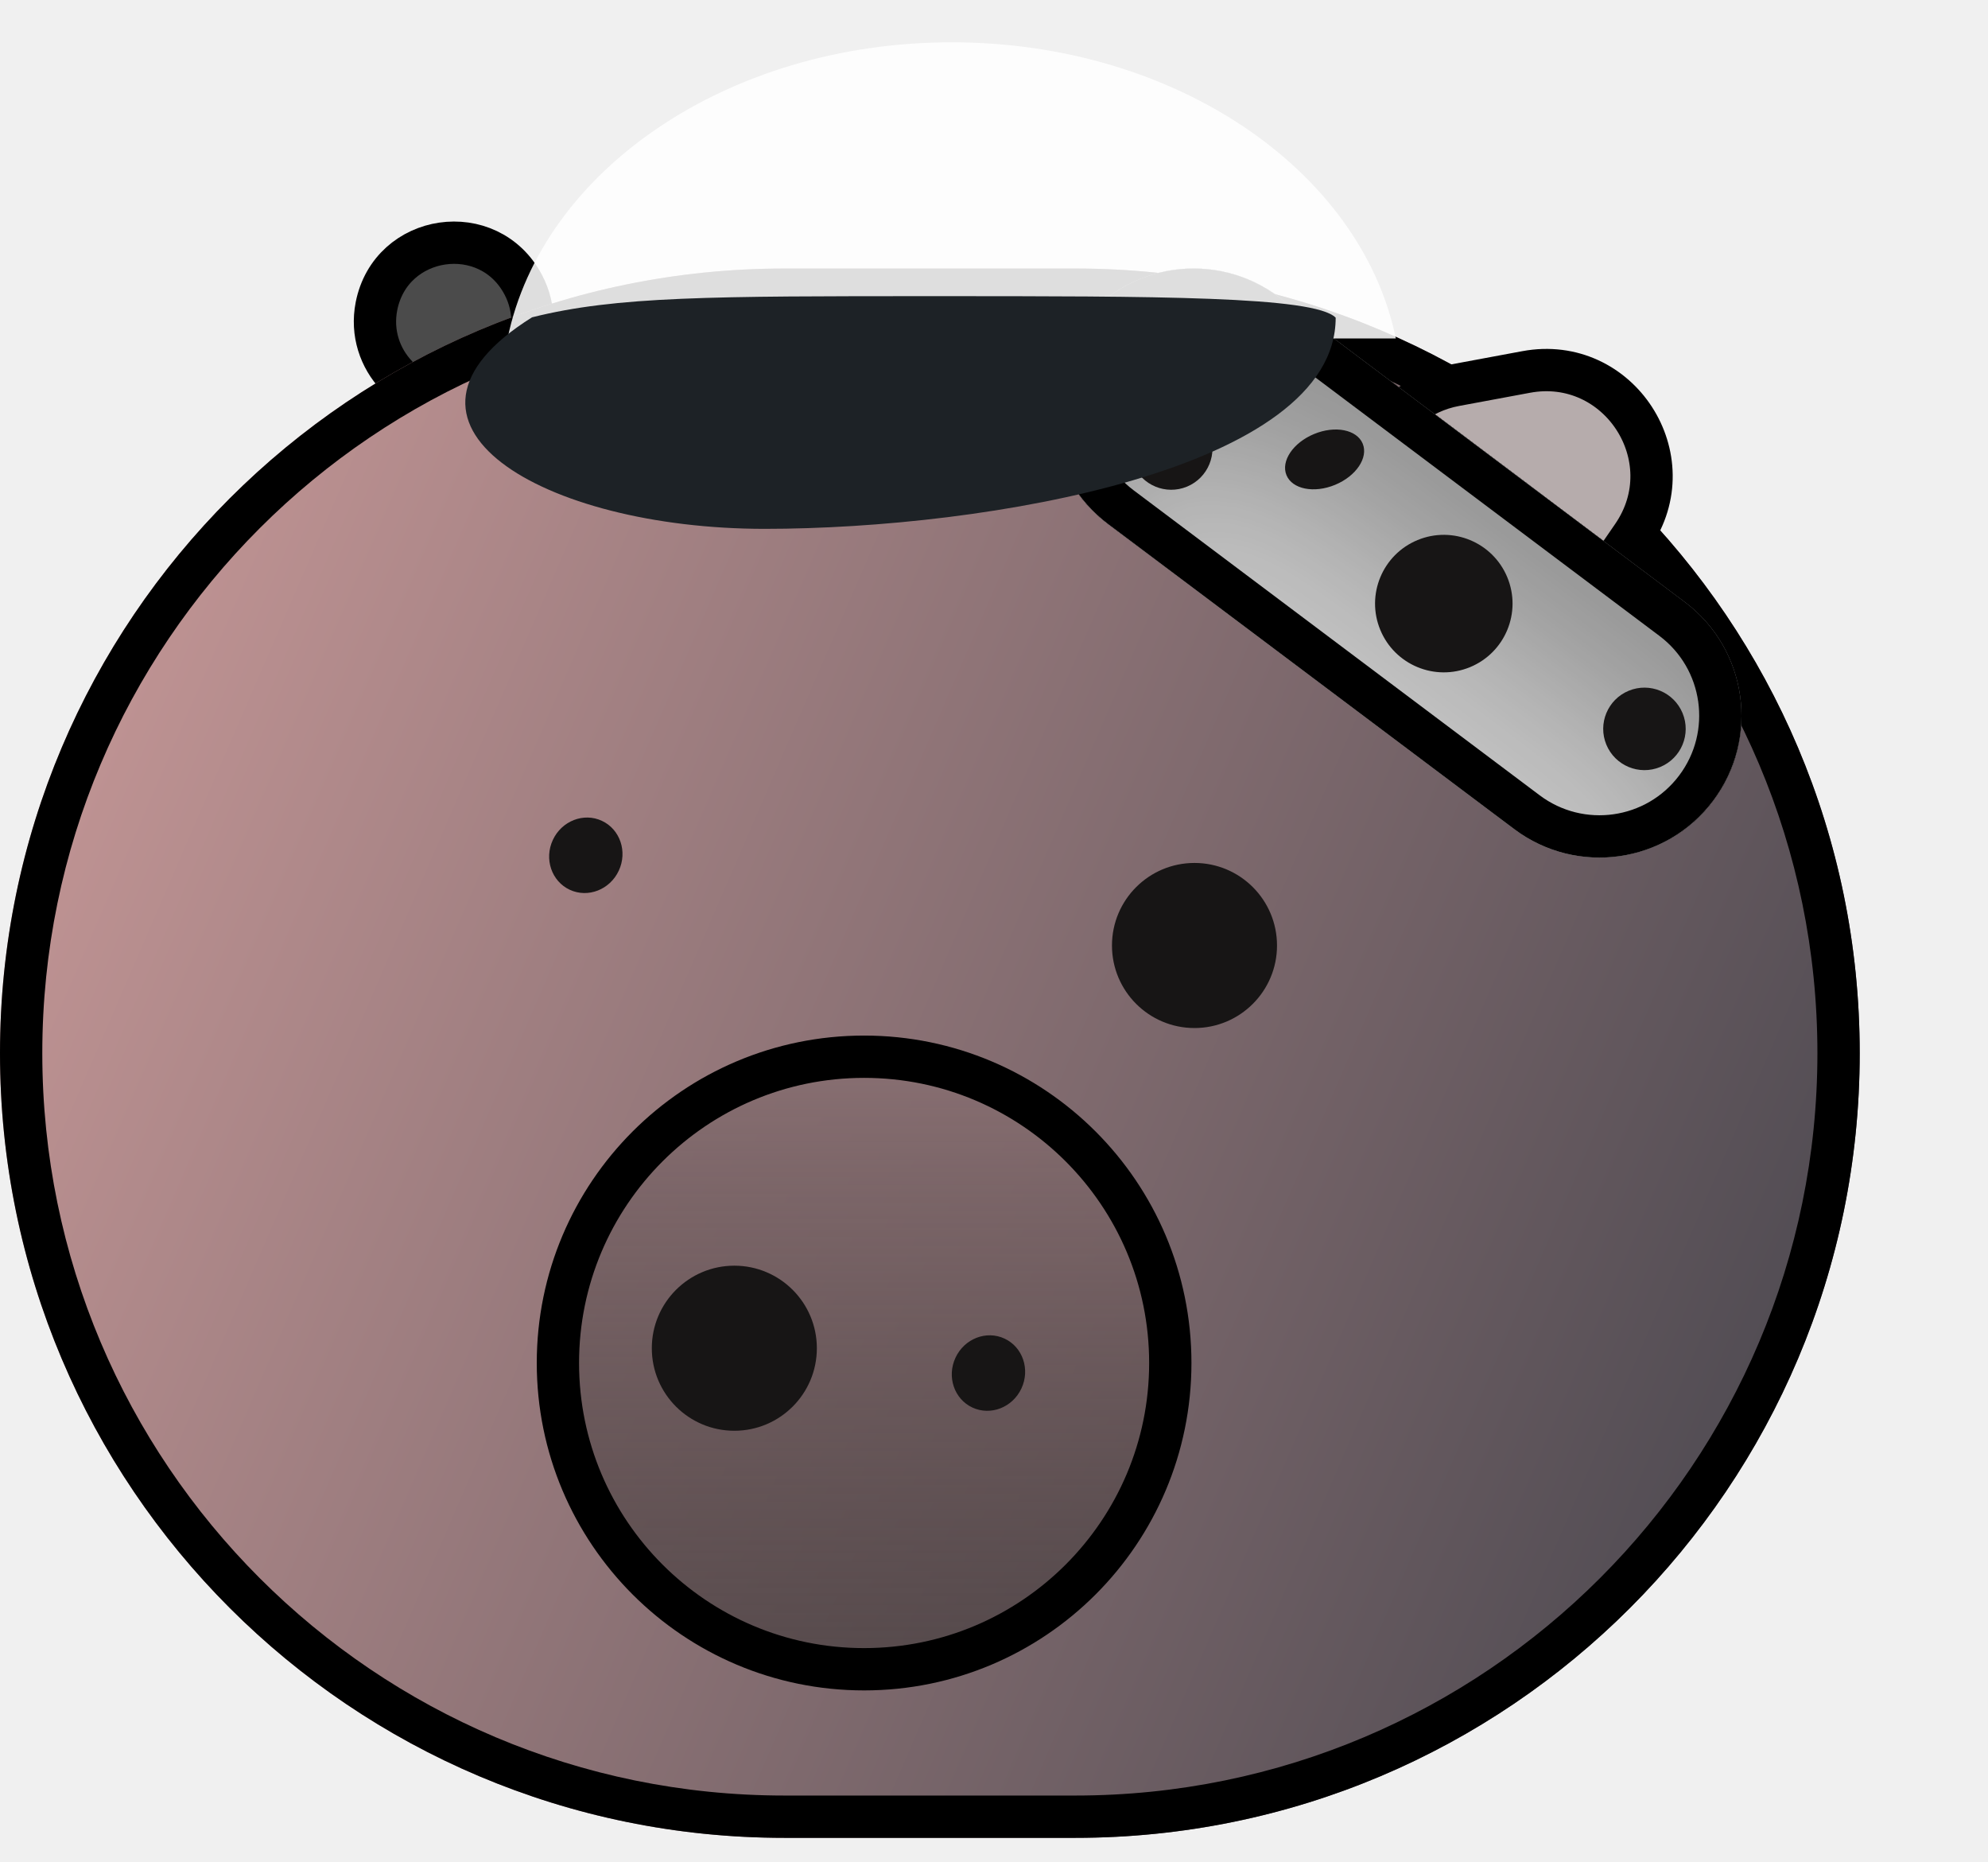
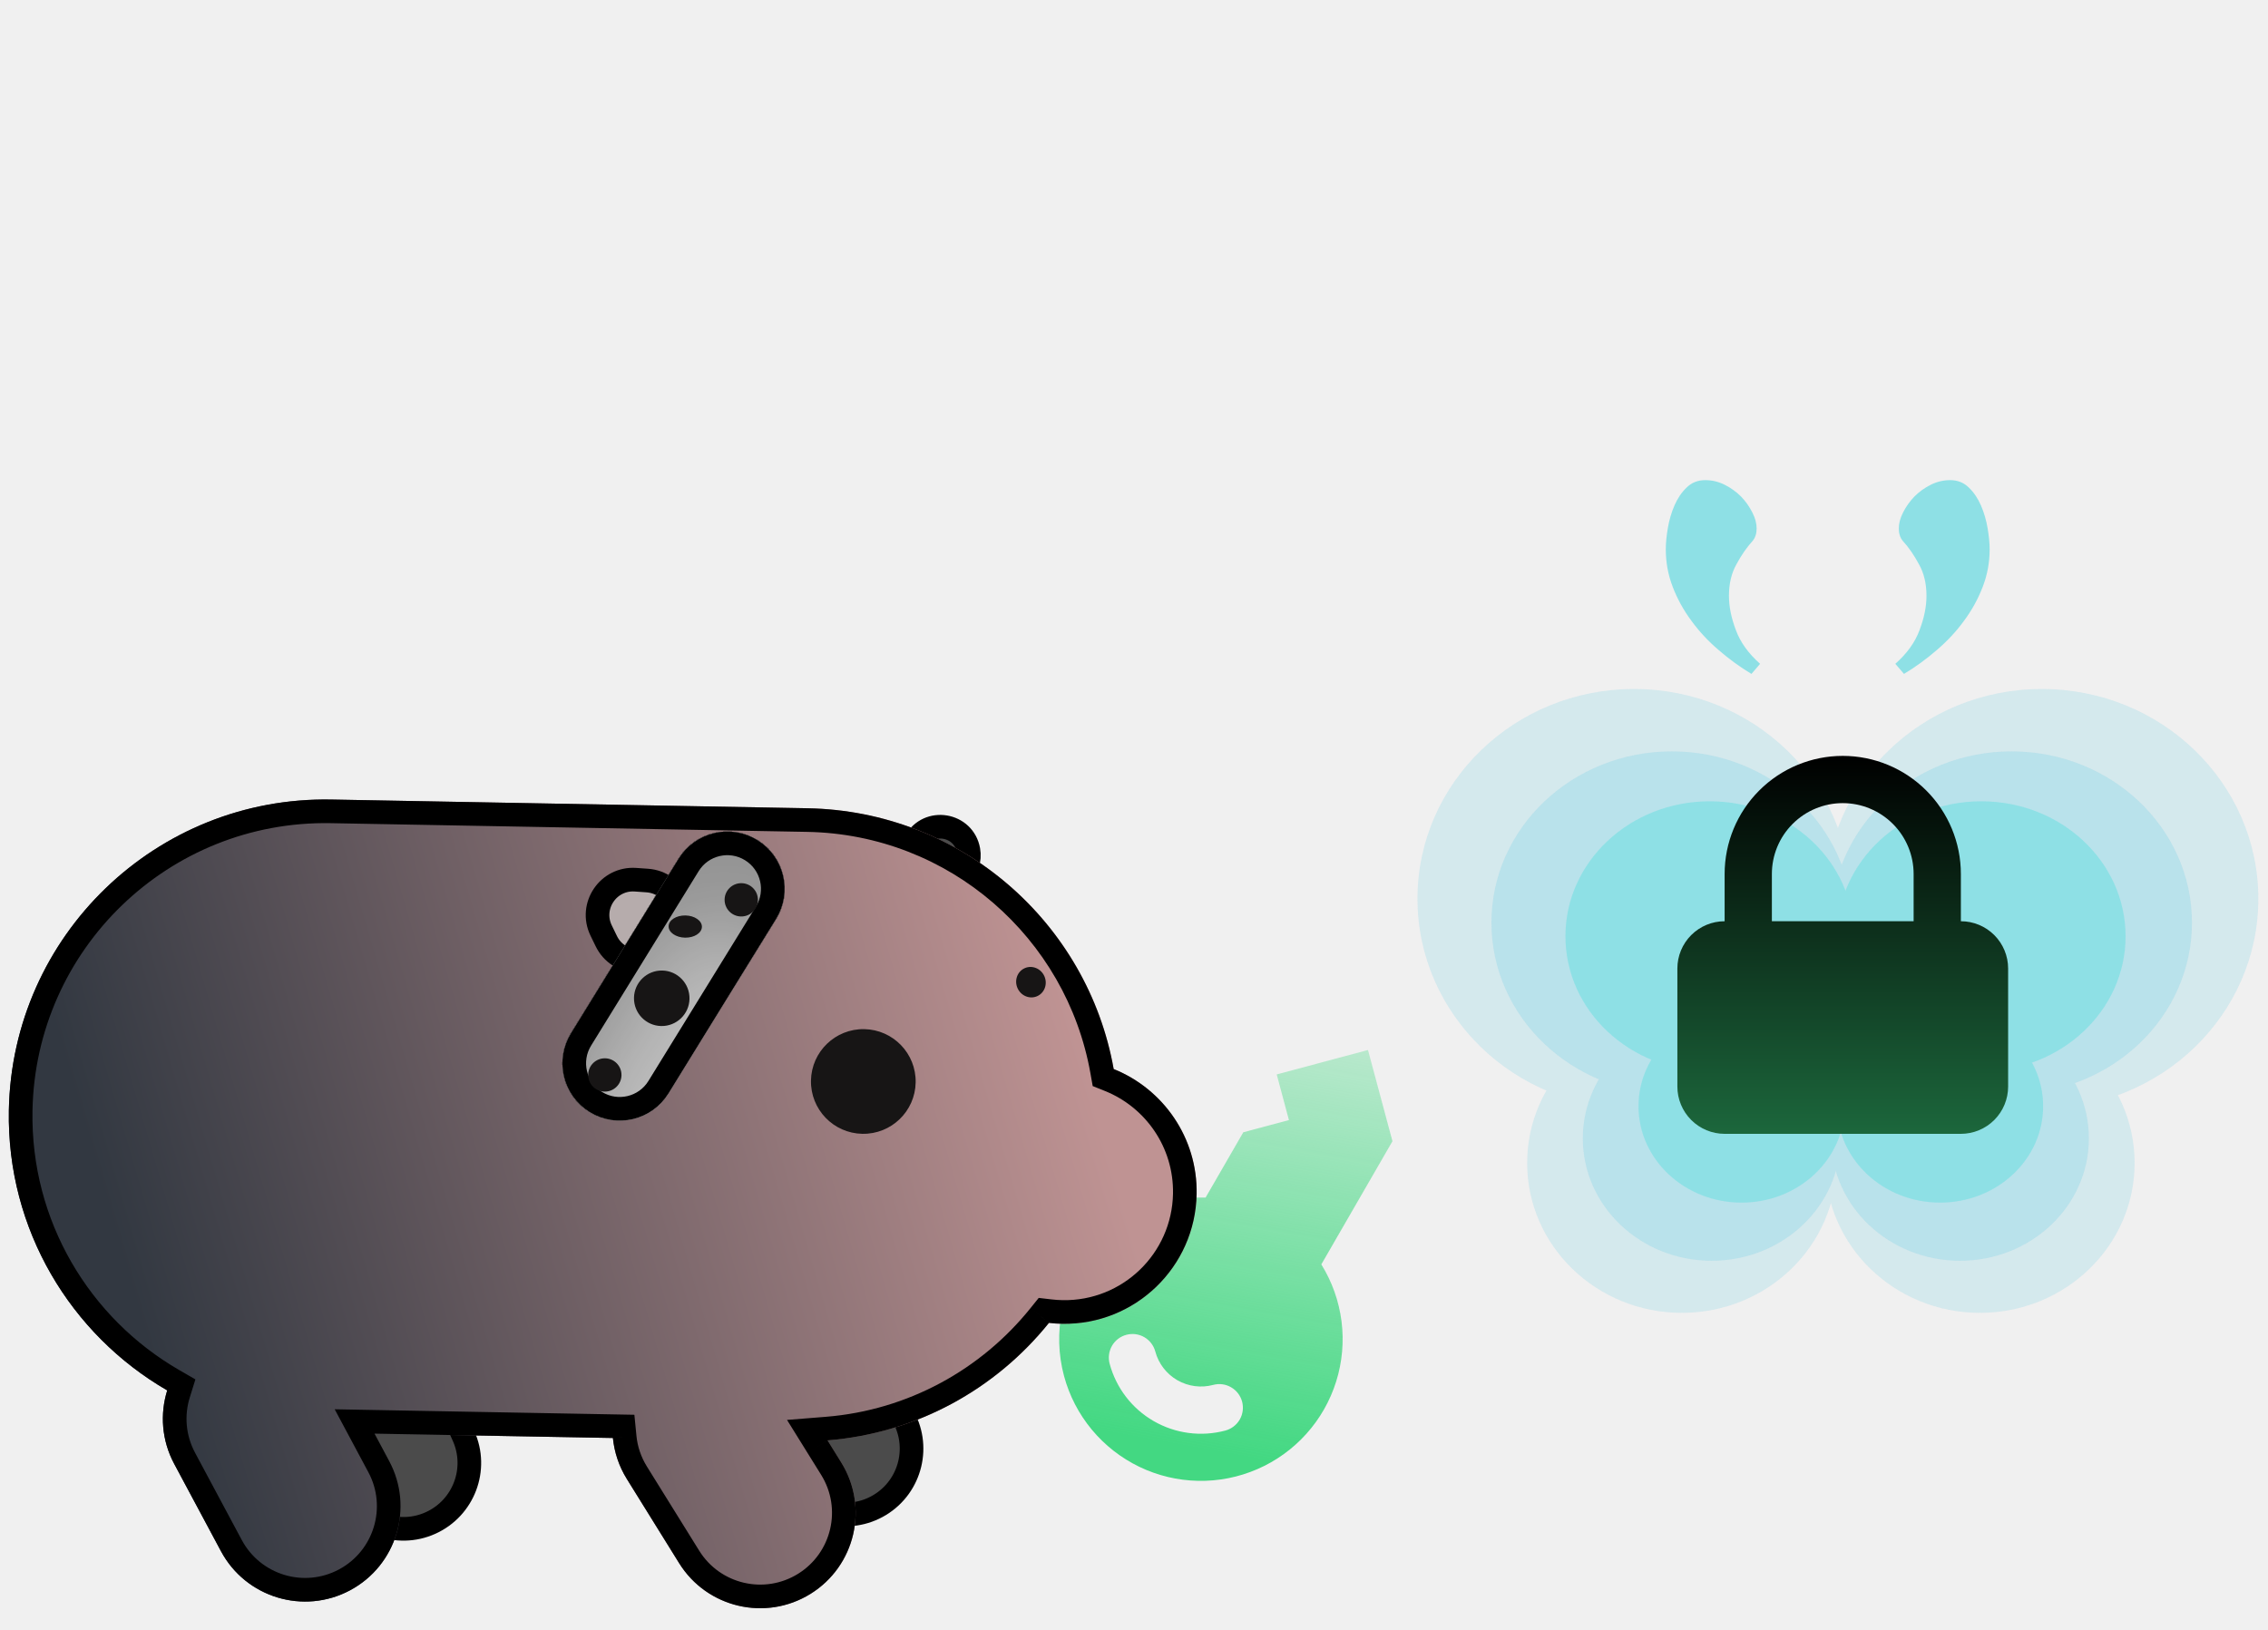
- <svg xmlns="http://www.w3.org/2000/svg" width="47" height="44" viewBox="0 0 47 44" fill="none">
-   <path d="M8.9 7.24C9.237 5.516 11.557 5.177 12.373 6.734C12.969 7.87 12.264 9.253 10.994 9.438C9.725 9.624 8.654 8.499 8.9 7.24Z" fill="#4B4B4B" stroke="black" />
-   <mask id="path-2-inside-1_209_5114" fill="white">
-     <path d="M0 24.893C0 14.651 8.303 6.347 18.546 6.347H25.421C35.664 6.347 43.967 14.651 43.967 24.893C43.967 35.136 35.664 43.44 25.421 43.44H18.546C8.303 43.44 0 35.136 0 24.893Z" />
+ <svg xmlns="http://www.w3.org/2000/svg" width="96" height="69" viewBox="0 0 96 69" fill="none">
+   <g opacity="0.87">
+     <g opacity="0.37">
+       <ellipse cx="69.165" cy="38.048" rx="9.166" ry="8.88" fill="#98D8E7" />
+       <ellipse cx="86.425" cy="38.048" rx="9.166" ry="8.88" fill="#98D8E7" />
+       <ellipse cx="71.189" cy="49.235" rx="6.547" ry="6.343" fill="#98D8E7" />
+       <ellipse cx="83.807" cy="49.235" rx="6.547" ry="6.343" fill="#98D8E7" />
+       <rect x="72.26" y="37.587" width="9.642" height="10.725" fill="#98D8E7" />
+     </g>
+     <g opacity="0.55">
+       <ellipse cx="70.766" cy="39.06" rx="7.636" ry="7.251" fill="#98D8E7" />
+       <ellipse cx="85.145" cy="39.06" rx="7.636" ry="7.251" fill="#98D8E7" />
+       <ellipse cx="72.452" cy="48.194" rx="5.454" ry="5.179" fill="#98D8E7" />
+       <ellipse cx="82.964" cy="48.194" rx="5.454" ry="5.179" fill="#98D8E7" />
+       <rect x="73.345" y="38.683" width="8.032" height="8.757" fill="#98D8E7" />
+     </g>
+     <ellipse cx="72.368" cy="39.635" rx="6.106" ry="5.713" fill="#7FDEE4" />
+     <ellipse cx="83.866" cy="39.635" rx="6.106" ry="5.713" fill="#7FDEE4" />
+     <ellipse cx="73.716" cy="46.831" rx="4.361" ry="4.081" fill="#7FDEE4" />
+     <ellipse cx="82.121" cy="46.831" rx="4.361" ry="4.081" fill="#7FDEE4" />
+     <rect x="74.429" y="39.338" width="6.423" height="6.9" fill="#7FDEE4" />
+     <path d="M80.226 28.102C80.722 27.662 81.064 27.186 81.251 26.673C81.447 26.161 81.544 25.676 81.544 25.221C81.544 24.708 81.438 24.265 81.227 23.89C81.023 23.508 80.796 23.178 80.543 22.901C80.429 22.763 80.372 22.588 80.372 22.377C80.372 22.157 80.433 21.929 80.555 21.693C80.677 21.449 80.836 21.225 81.031 21.021C81.235 20.818 81.467 20.651 81.727 20.521C81.988 20.391 82.26 20.326 82.545 20.326C82.862 20.326 83.127 20.431 83.339 20.643C83.55 20.846 83.721 21.099 83.851 21.4C83.981 21.701 84.075 22.023 84.132 22.364C84.189 22.698 84.218 22.995 84.218 23.255C84.218 23.809 84.12 24.338 83.925 24.842C83.729 25.355 83.465 25.835 83.131 26.283C82.806 26.73 82.423 27.141 81.984 27.516C81.544 27.898 81.08 28.236 80.592 28.529L80.226 28.102Z" fill="#7FDEE4" />
+     <path d="M74.501 28.102C74.005 27.662 73.663 27.186 73.476 26.673C73.281 26.161 73.183 25.676 73.183 25.221C73.183 24.708 73.289 24.265 73.5 23.89C73.704 23.508 73.932 23.178 74.184 22.901C74.298 22.763 74.355 22.588 74.355 22.377C74.355 22.157 74.294 21.929 74.172 21.693C74.05 21.449 73.891 21.225 73.696 21.021C73.492 20.818 73.26 20.651 73 20.521C72.739 20.391 72.467 20.326 72.182 20.326C71.865 20.326 71.6 20.431 71.388 20.643C71.177 20.846 71.006 21.099 70.876 21.4C70.746 21.701 70.652 22.023 70.595 22.364C70.538 22.698 70.51 22.995 70.51 23.255C70.51 23.809 70.607 24.338 70.802 24.842C70.998 25.355 71.262 25.835 71.596 26.283C71.921 26.73 72.304 27.141 72.743 27.516C73.183 27.898 73.647 28.236 74.135 28.529L74.501 28.102Z" fill="#7FDEE4" />
+   </g>
+   <g clip-path="url(#clip0_557_116)">
+     <path fill-rule="evenodd" clip-rule="evenodd" d="M45.038 58.25C44.795 57.345 44.767 56.395 44.958 55.478C45.148 54.56 45.55 53.7 46.133 52.965C46.715 52.231 47.462 51.644 48.312 51.25C49.163 50.857 50.094 50.668 51.03 50.699L51.212 50.384L51.919 49.159L52.626 47.934L54.558 47.417L54.041 45.485L57.904 44.45L58.94 48.313L55.929 53.527C56.384 54.259 56.675 55.081 56.784 55.936C56.892 56.791 56.816 57.659 56.558 58.482C56.301 59.305 55.87 60.062 55.293 60.703C54.717 61.344 54.01 61.853 53.219 62.196C52.428 62.539 51.573 62.708 50.711 62.69C49.849 62.673 49.001 62.47 48.225 62.096C47.449 61.721 46.762 61.184 46.212 60.52C45.662 59.856 45.261 59.082 45.038 58.25V58.25ZM51.868 60.561C52.125 60.492 52.343 60.324 52.476 60.095C52.608 59.865 52.644 59.592 52.576 59.336C52.507 59.08 52.339 58.861 52.11 58.729C51.88 58.596 51.607 58.56 51.351 58.629C50.839 58.766 50.293 58.694 49.833 58.429C49.374 58.164 49.039 57.727 48.901 57.215C48.833 56.958 48.665 56.74 48.435 56.607C48.206 56.475 47.933 56.439 47.677 56.508C47.42 56.576 47.202 56.744 47.069 56.973C46.937 57.203 46.901 57.476 46.969 57.732C47.244 58.757 47.914 59.631 48.833 60.161C49.752 60.691 50.844 60.835 51.868 60.561Z" fill="url(#paint0_linear_557_116)" />
+   </g>
+   <rect x="-0.251" y="0.661" width="5.578" height="6.988" rx="2.789" transform="matrix(-0.911914 0.410381 0.410381 0.911914 17.3971 56.4591)" fill="#4B4B4B" stroke="black" />
+   <rect x="-0.166" y="0.687" width="5.578" height="6.988" rx="2.789" transform="matrix(-0.853301 0.521419 0.521419 0.853301 35.4854 55.7892)" fill="#4B4B4B" stroke="black" />
+   <path d="M39.609 37.396C40.429 37.531 41.137 36.815 40.992 35.996C40.794 34.874 39.294 34.627 38.747 35.626C38.348 36.355 38.788 37.261 39.609 37.396Z" fill="#4B4B4B" stroke="black" />
+   <mask id="path-22-inside-1_557_116" fill="white">
+     <path fill-rule="evenodd" clip-rule="evenodd" d="M44.4 56.003C44.583 56.025 44.769 56.038 44.958 56.041C48.046 56.097 50.595 53.64 50.651 50.552C50.695 48.162 49.233 46.096 47.14 45.257C46.041 39.078 40.7 34.336 34.188 34.217L14.021 33.848C6.62 33.713 0.511 39.603 0.375 47.004C0.283 52.053 2.995 56.501 7.078 58.861C6.767 59.859 6.841 60.976 7.373 61.97L9.352 65.667C10.405 67.634 12.853 68.375 14.82 67.323C16.787 66.27 17.528 63.822 16.475 61.855L15.853 60.692L25.943 60.876C26.002 61.474 26.195 62.068 26.533 62.612L28.746 66.175C29.923 68.07 32.414 68.652 34.309 67.474C36.204 66.297 36.786 63.807 35.608 61.912L35.028 60.977C38.805 60.675 42.151 58.803 44.4 56.003Z" />
  </mask>
-   <path d="M0 24.893C0 14.651 8.303 6.347 18.546 6.347H25.421C35.664 6.347 43.967 14.651 43.967 24.893C43.967 35.136 35.664 43.44 25.421 43.44H18.546C8.303 43.44 0 35.136 0 24.893Z" fill="url(#paint0_linear_209_5114)" />
-   <path d="M18.546 7.347H25.421V5.347H18.546V7.347ZM25.421 42.44H18.546V44.44H25.421V42.44ZM18.546 42.44C8.856 42.44 1 34.584 1 24.893H-1C-1 35.688 7.751 44.44 18.546 44.44V42.44ZM42.967 24.893C42.967 34.584 35.111 42.44 25.421 42.44V44.44C36.216 44.44 44.967 35.688 44.967 24.893H42.967ZM25.421 7.347C35.111 7.347 42.967 15.203 42.967 24.893H44.967C44.967 14.098 36.216 5.347 25.421 5.347V7.347ZM18.546 5.347C7.751 5.347 -1 14.098 -1 24.893H1C1 15.203 8.856 7.347 18.546 7.347V5.347Z" fill="black" mask="url(#path-2-inside-1_209_5114)" />
-   <path d="M36.081 8.792C38.272 8.385 39.861 10.831 38.598 12.667L37.633 14.069C36.624 15.536 34.447 15.507 33.477 14.013L32.769 12.922C31.798 11.429 32.657 9.428 34.408 9.103L36.081 8.792Z" fill="#B6ACAC" stroke="black" />
-   <ellipse cx="13.85" cy="20.216" rx="0.86" ry="0.899" transform="rotate(24.984 13.8499 20.2157)" fill="#171515" />
-   <circle cx="28.24" cy="22.348" r="1.951" fill="#171515" />
-   <g filter="url(#filter0_i_209_5114)">
-     <rect x="27.548" y="5.005" width="18.717" height="6.713" rx="3.356" transform="rotate(36.906 27.548 5.00492)" fill="#C4C4C4" />
+   <path fill-rule="evenodd" clip-rule="evenodd" d="M44.4 56.003C44.583 56.025 44.769 56.038 44.958 56.041C48.046 56.097 50.595 53.64 50.651 50.552C50.695 48.162 49.233 46.096 47.14 45.257C46.041 39.078 40.7 34.336 34.188 34.217L14.021 33.848C6.62 33.713 0.511 39.603 0.375 47.004C0.283 52.053 2.995 56.501 7.078 58.861C6.767 59.859 6.841 60.976 7.373 61.97L9.352 65.667C10.405 67.634 12.853 68.375 14.82 67.323C16.787 66.27 17.528 63.822 16.475 61.855L15.853 60.692L25.943 60.876C26.002 61.474 26.195 62.068 26.533 62.612L28.746 66.175C29.923 68.07 32.414 68.652 34.309 67.474C36.204 66.297 36.786 63.807 35.608 61.912L35.028 60.977C38.805 60.675 42.151 58.803 44.4 56.003Z" fill="url(#paint1_linear_557_116)" />
+   <path d="M44.4 56.003L43.62 55.377L43.967 54.946L44.517 55.01L44.4 56.003ZM47.14 45.257L46.768 46.185L46.252 45.978L46.155 45.432L47.14 45.257ZM7.078 58.861L7.579 57.996L8.271 58.396L8.033 59.159L7.078 58.861ZM7.373 61.97L6.492 62.441L6.492 62.441L7.373 61.97ZM9.352 65.667L10.234 65.195L10.234 65.195L9.352 65.667ZM16.475 61.855L17.357 61.383L17.357 61.383L16.475 61.855ZM15.853 60.692L14.971 61.164L14.167 59.661L15.871 59.692L15.853 60.692ZM25.943 60.876L25.962 59.877L26.852 59.893L26.939 60.779L25.943 60.876ZM26.533 62.612L25.684 63.14L25.684 63.14L26.533 62.612ZM28.746 66.175L29.596 65.647L29.596 65.647L28.746 66.175ZM34.309 67.474L33.781 66.625L33.781 66.625L34.309 67.474ZM35.608 61.912L34.759 62.439L34.759 62.439L35.608 61.912ZM35.028 60.977L34.179 61.505L33.313 60.111L34.948 59.98L35.028 60.977ZM44.517 55.01C44.667 55.028 44.82 55.038 44.976 55.041L44.939 57.041C44.718 57.037 44.499 57.022 44.283 56.996L44.517 55.01ZM44.976 55.041C47.512 55.088 49.605 53.069 49.651 50.533L51.651 50.57C51.585 54.21 48.58 57.107 44.939 57.041L44.976 55.041ZM49.651 50.533C49.687 48.573 48.489 46.875 46.768 46.185L47.512 44.328C49.978 45.317 51.703 47.752 51.651 50.57L49.651 50.533ZM46.155 45.432C45.139 39.715 40.194 35.327 34.17 35.217L34.207 33.217C41.205 33.345 46.944 38.442 48.124 45.082L46.155 45.432ZM34.17 35.217L14.003 34.848L14.039 32.849L34.207 33.217L34.17 35.217ZM14.003 34.848C7.154 34.723 1.5 40.174 1.375 47.023L-0.624 46.986C-0.479 39.033 6.086 32.703 14.039 32.849L14.003 34.848ZM1.375 47.023C1.29 51.694 3.798 55.81 7.579 57.996L6.578 59.727C2.193 57.193 -0.723 52.413 -0.624 46.986L1.375 47.023ZM8.033 59.159C7.799 59.911 7.855 60.75 8.255 61.498L6.492 62.441C5.828 61.202 5.736 59.807 6.124 58.564L8.033 59.159ZM8.255 61.498L10.234 65.195L8.47 66.139L6.492 62.441L8.255 61.498ZM10.234 65.195C11.026 66.675 12.868 67.233 14.348 66.441L15.291 68.204C12.838 69.518 9.784 68.593 8.47 66.139L10.234 65.195ZM14.348 66.441C15.828 65.649 16.385 63.807 15.593 62.327L17.357 61.383C18.67 63.837 17.745 66.891 15.291 68.204L14.348 66.441ZM15.593 62.327L14.971 61.164L16.734 60.22L17.357 61.383L15.593 62.327ZM15.871 59.692L25.962 59.877L25.925 61.876L15.834 61.692L15.871 59.692ZM26.939 60.779C26.982 61.227 27.127 61.673 27.383 62.085L25.684 63.14C25.262 62.462 25.021 61.721 24.948 60.974L26.939 60.779ZM27.383 62.085L29.596 65.647L27.897 66.703L25.684 63.14L27.383 62.085ZM29.596 65.647C30.481 67.073 32.355 67.511 33.781 66.625L34.837 68.324C32.472 69.793 29.365 69.067 27.897 66.703L29.596 65.647ZM33.781 66.625C35.207 65.739 35.645 63.865 34.759 62.439L36.458 61.384C37.927 63.748 37.201 66.855 34.837 68.324L33.781 66.625ZM34.759 62.439L34.179 61.505L35.877 60.45L36.458 61.384L34.759 62.439ZM34.948 59.98C38.441 59.701 41.538 57.97 43.62 55.377L45.179 56.63C42.765 59.636 39.169 61.649 35.108 61.974L34.948 59.98Z" fill="black" mask="url(#path-22-inside-1_557_116)" />
+   <path d="M25.446 39.395L25.664 39.843C26.169 40.881 27.609 40.983 28.256 40.026L28.535 39.613C29.181 38.657 28.549 37.359 27.398 37.277L26.901 37.242C25.749 37.161 24.941 38.356 25.446 39.395Z" fill="#B6ACAC" stroke="black" />
+   <ellipse rx="0.622" ry="0.649" transform="matrix(-0.913986 0.405745 0.405745 0.913986 43.6381 41.5798)" fill="#171515" />
+   <circle r="2.216" transform="matrix(-0.999833 -0.0182575 -0.0182575 0.999833 36.5425 45.7835)" fill="#171515" />
+   <g filter="url(#filter0_i_557_116)">
+     <rect width="13.527" height="4.851" rx="2.426" transform="matrix(-0.524735 0.851265 0.851265 0.524735 29.9933 34.2916)" fill="#C4C4C4" />
  </g>
-   <rect x="27.648" y="5.705" width="17.717" height="5.713" rx="2.856" transform="rotate(36.906 27.6476 5.70498)" stroke="black" />
-   <circle cx="27.69" cy="10.601" r="0.975" transform="rotate(-22.4897 27.6904 10.601)" fill="#171515" />
-   <ellipse cx="31.316" cy="10.859" rx="0.975" ry="0.65" transform="rotate(-22.4897 31.3157 10.8593)" fill="#171515" />
-   <circle cx="34.134" cy="14.267" r="1.625" transform="rotate(-22.4897 34.1338 14.2666)" fill="#171515" />
-   <circle cx="38.878" cy="17.228" r="0.975" transform="rotate(-22.4897 38.8784 17.2282)" fill="#171515" />
-   <circle cx="20.429" cy="32.216" r="7.239" fill="url(#paint1_linear_209_5114)" stroke="black" />
-   <circle cx="17.361" cy="31.867" r="1.951" fill="#171515" />
-   <ellipse cx="23.369" cy="32.454" rx="0.86" ry="0.899" transform="rotate(24.984 23.3688 32.4544)" fill="#171515" />
-   <path fill-rule="evenodd" clip-rule="evenodd" d="M33 8H12C12.82 4.031 17.209 1 22.5 1C27.791 1 32.18 4.031 33 8Z" fill="white" fill-opacity="0.87" />
-   <path fill-rule="evenodd" clip-rule="evenodd" d="M22.079 7C27.325 7 31.079 7 31.578 7.509C31.578 11.094 23.325 12.5 18.078 12.5C12.832 12.5 8.579 10 12.579 7.5C14.579 7 16.832 7 22.079 7Z" fill="#1D2226" />
+   <rect x="0.163" y="0.688" width="12.527" height="3.851" rx="1.926" transform="matrix(-0.524735 0.851265 0.851265 0.524735 29.6565 34.4796)" stroke="black" />
+   <circle r="0.705" transform="matrix(-0.999833 -0.0182575 -0.0182575 0.999833 31.376 38.0934)" fill="#171515" />
+   <ellipse rx="0.705" ry="0.47" transform="matrix(-0.999833 -0.0182575 -0.0182575 0.999833 29.0056 39.225)" fill="#171515" />
+   <circle r="1.175" transform="matrix(-0.999833 -0.0182575 -0.0182575 0.999833 28.0102 42.2615)" fill="#171515" />
+   <circle r="0.705" transform="matrix(-0.999833 -0.0182575 -0.0182575 0.999833 25.6013 45.5071)" fill="#171515" />
+   <path fill-rule="evenodd" clip-rule="evenodd" d="M73 39V37C73 35.674 73.527 34.402 74.465 33.465C75.402 32.527 76.674 32 78 32C79.326 32 80.598 32.527 81.535 33.465C82.473 34.402 83 35.674 83 37V39C83.53 39 84.039 39.211 84.414 39.586C84.789 39.961 85 40.47 85 41V46C85 46.53 84.789 47.039 84.414 47.414C84.039 47.789 83.53 48 83 48H73C72.47 48 71.961 47.789 71.586 47.414C71.211 47.039 71 46.53 71 46V41C71 40.47 71.211 39.961 71.586 39.586C71.961 39.211 72.47 39 73 39V39ZM81 37V39H75V37C75 36.204 75.316 35.441 75.879 34.879C76.441 34.316 77.204 34 78 34C78.796 34 79.559 34.316 80.121 34.879C80.684 35.441 81 36.204 81 37V37Z" fill="url(#paint2_linear_557_116)" />
  <defs>
-     <filter id="filter0_i_209_5114" x="24.86" y="6.348" width="16.312" height="17.922" filterUnits="userSpaceOnUse" color-interpolation-filters="sRGB">
+     <filter id="filter0_i_557_116" x="23.807" y="35.203" width="9.404" height="16.237" filterUnits="userSpaceOnUse" color-interpolation-filters="sRGB">
      <feFlood flood-opacity="0" result="BackgroundImageFix" />
      <feBlend mode="normal" in="SourceGraphic" in2="BackgroundImageFix" result="shape" />
      <feColorMatrix in="SourceAlpha" type="matrix" values="0 0 0 0 0 0 0 0 0 0 0 0 0 0 0 0 0 0 127 0" result="hardAlpha" />
      <feOffset dy="4" />
      <feGaussianBlur stdDeviation="2" />
      <feComposite in2="hardAlpha" operator="arithmetic" k2="-1" k3="1" />
      <feColorMatrix type="matrix" values="0 0 0 0 0 0 0 0 0 0 0 0 0 0 0 0 0 0 0.25 0" />
-       <feBlend mode="normal" in2="shape" result="effect1_innerShadow_209_5114" />
+       <feBlend mode="normal" in2="shape" result="effect1_innerShadow_557_116" />
    </filter>
-     <linearGradient id="paint0_linear_209_5114" x1="2.58" y1="15.803" x2="53.09" y2="37.68" gradientUnits="userSpaceOnUse">
+     <linearGradient id="paint0_linear_557_116" x1="54.316" y1="61.969" x2="59" y2="36" gradientUnits="userSpaceOnUse">
+       <stop stop-color="#43D882" />
+       <stop offset="1" stop-color="#43D882" stop-opacity="0" />
+     </linearGradient>
+     <linearGradient id="paint1_linear_557_116" x1="45.552" y1="43.933" x2="5.813" y2="55.513" gradientUnits="userSpaceOnUse">
      <stop stop-color="#BF9393" />
      <stop offset="1" stop-color="#323841" />
    </linearGradient>
-     <linearGradient id="paint1_linear_209_5114" x1="20.429" y1="24.477" x2="20.429" y2="39.954" gradientUnits="userSpaceOnUse">
-       <stop stop-color="#8B7174" />
-       <stop offset="1" stop-color="#443C3D" stop-opacity="0.7" />
+     <linearGradient id="paint2_linear_557_116" x1="78" y1="32" x2="78" y2="48" gradientUnits="userSpaceOnUse">
+       <stop />
+       <stop offset="1" stop-color="#1C673C" />
    </linearGradient>
+     <clipPath id="clip0_557_116">
+       <rect width="20" height="20" fill="white" transform="translate(64.4949 61.3185) rotate(165)" />
+     </clipPath>
  </defs>
</svg>
